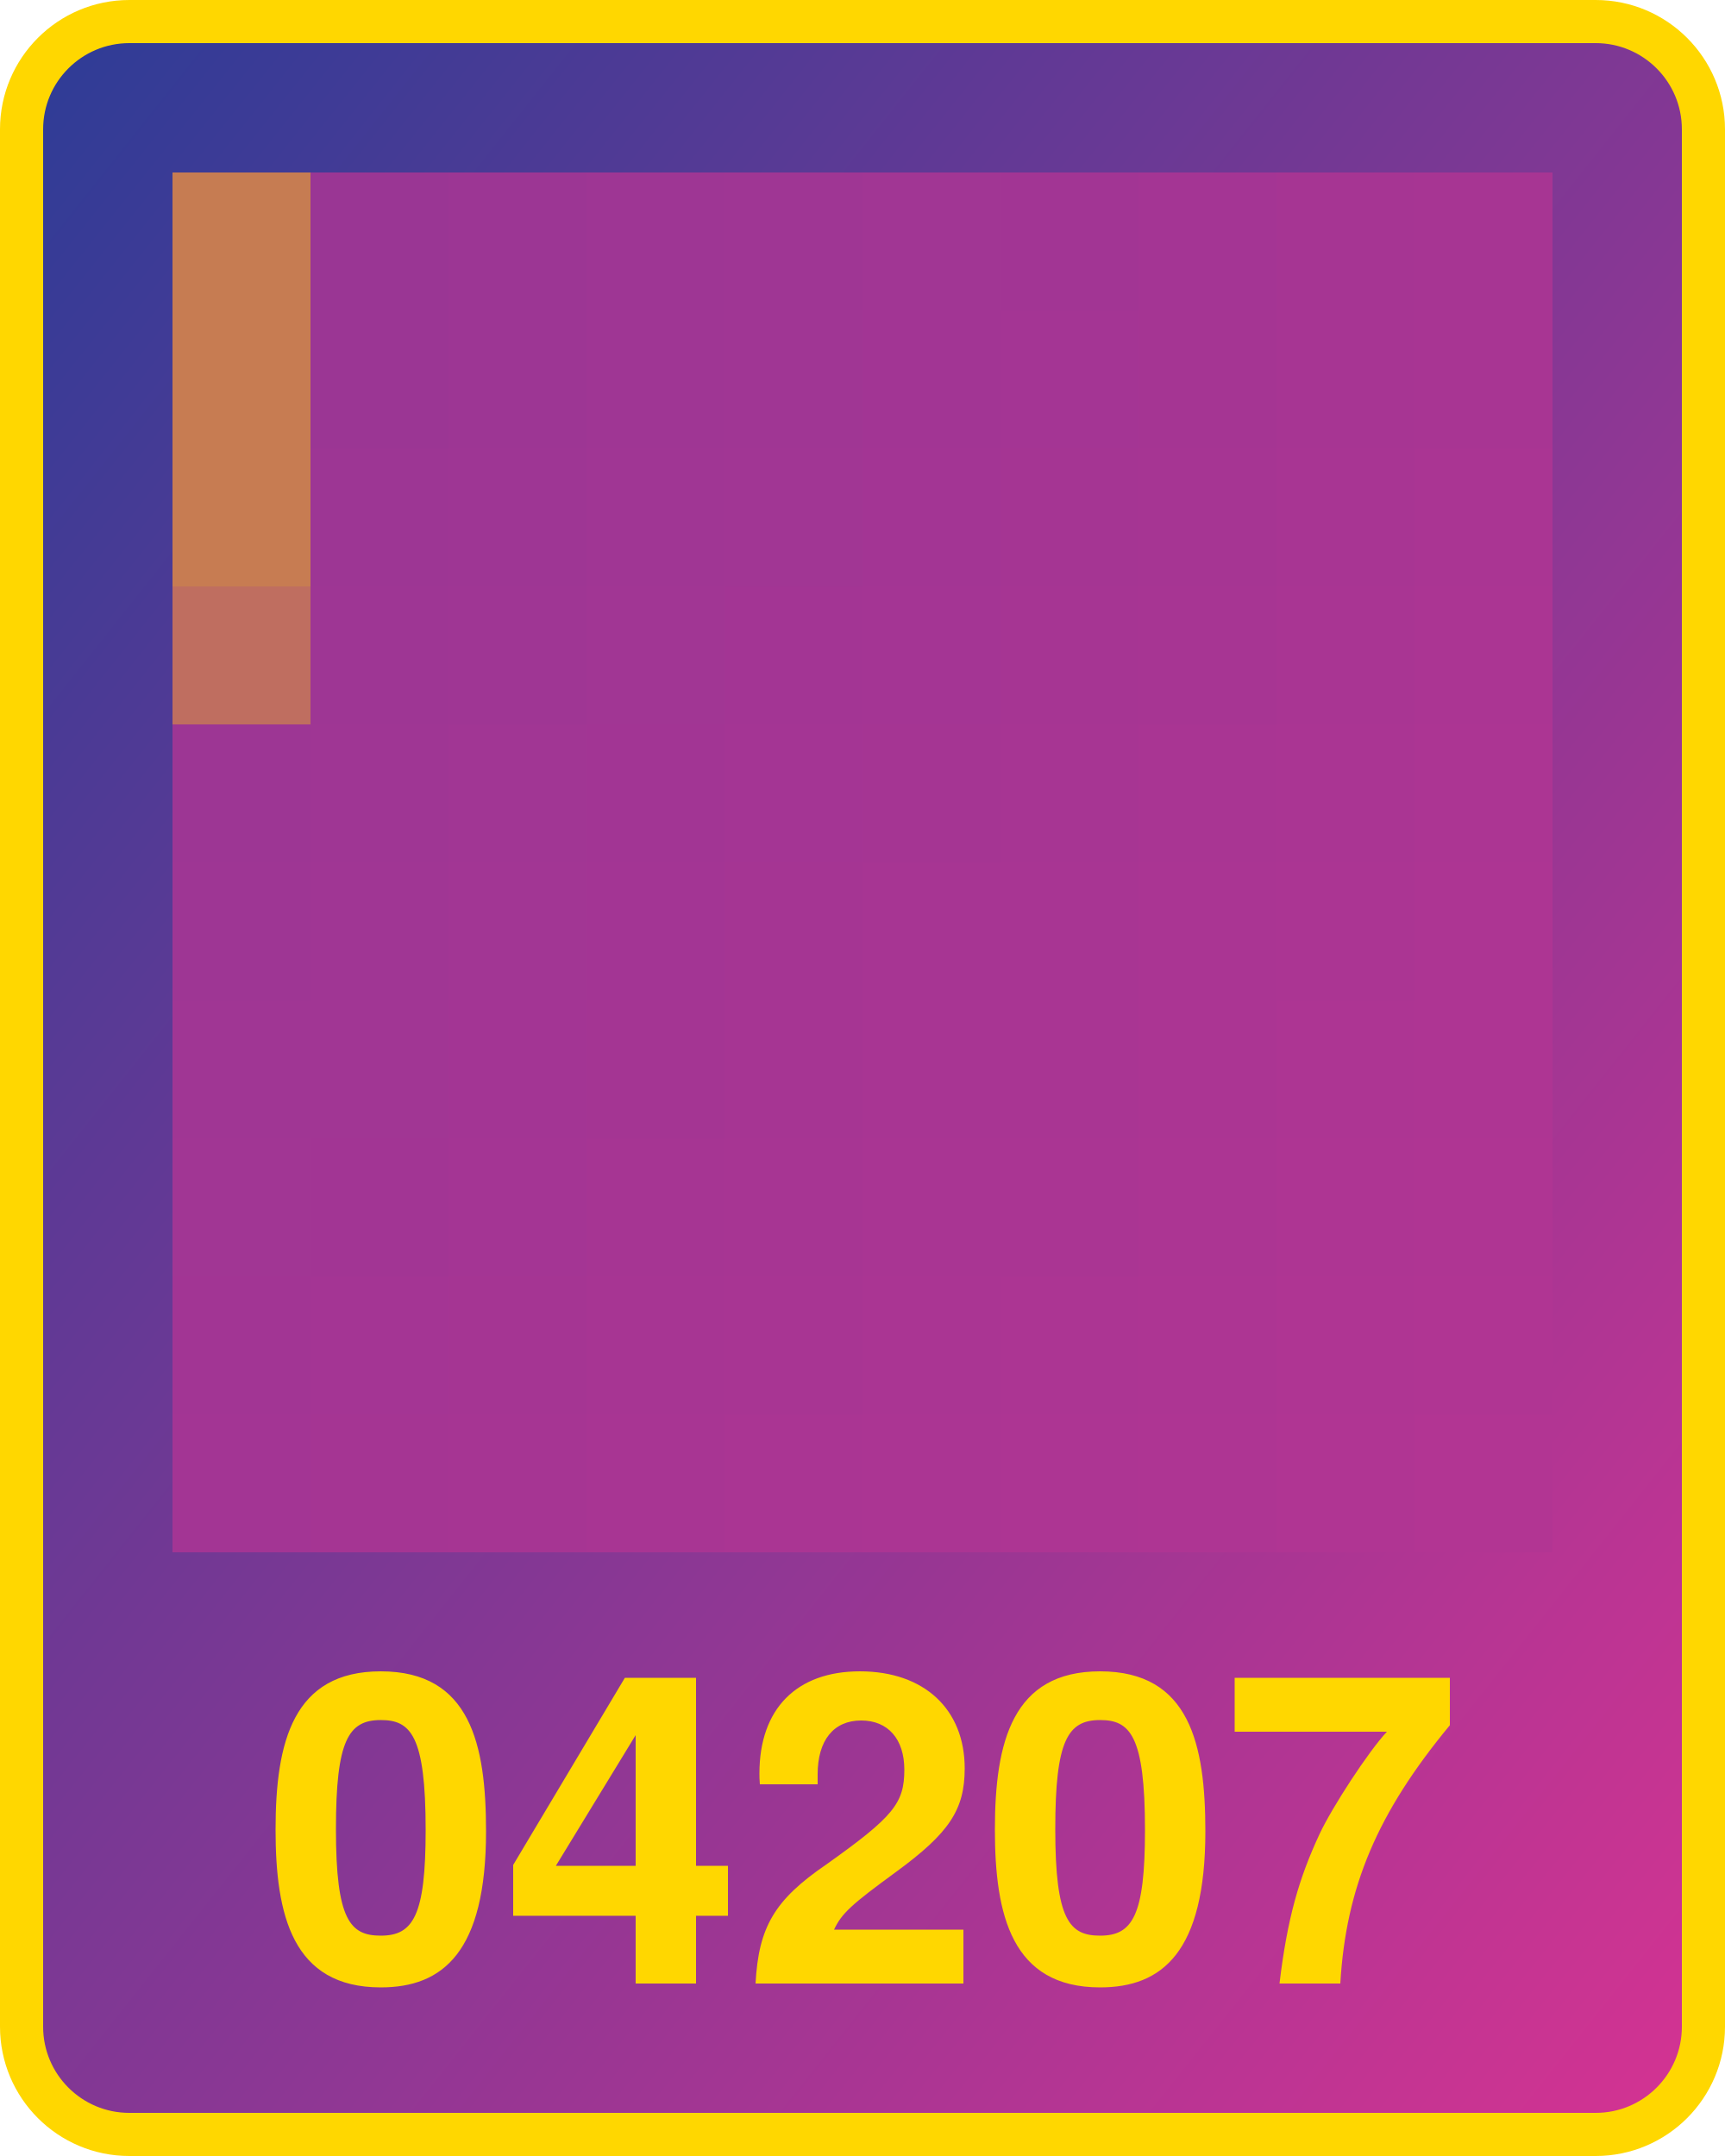
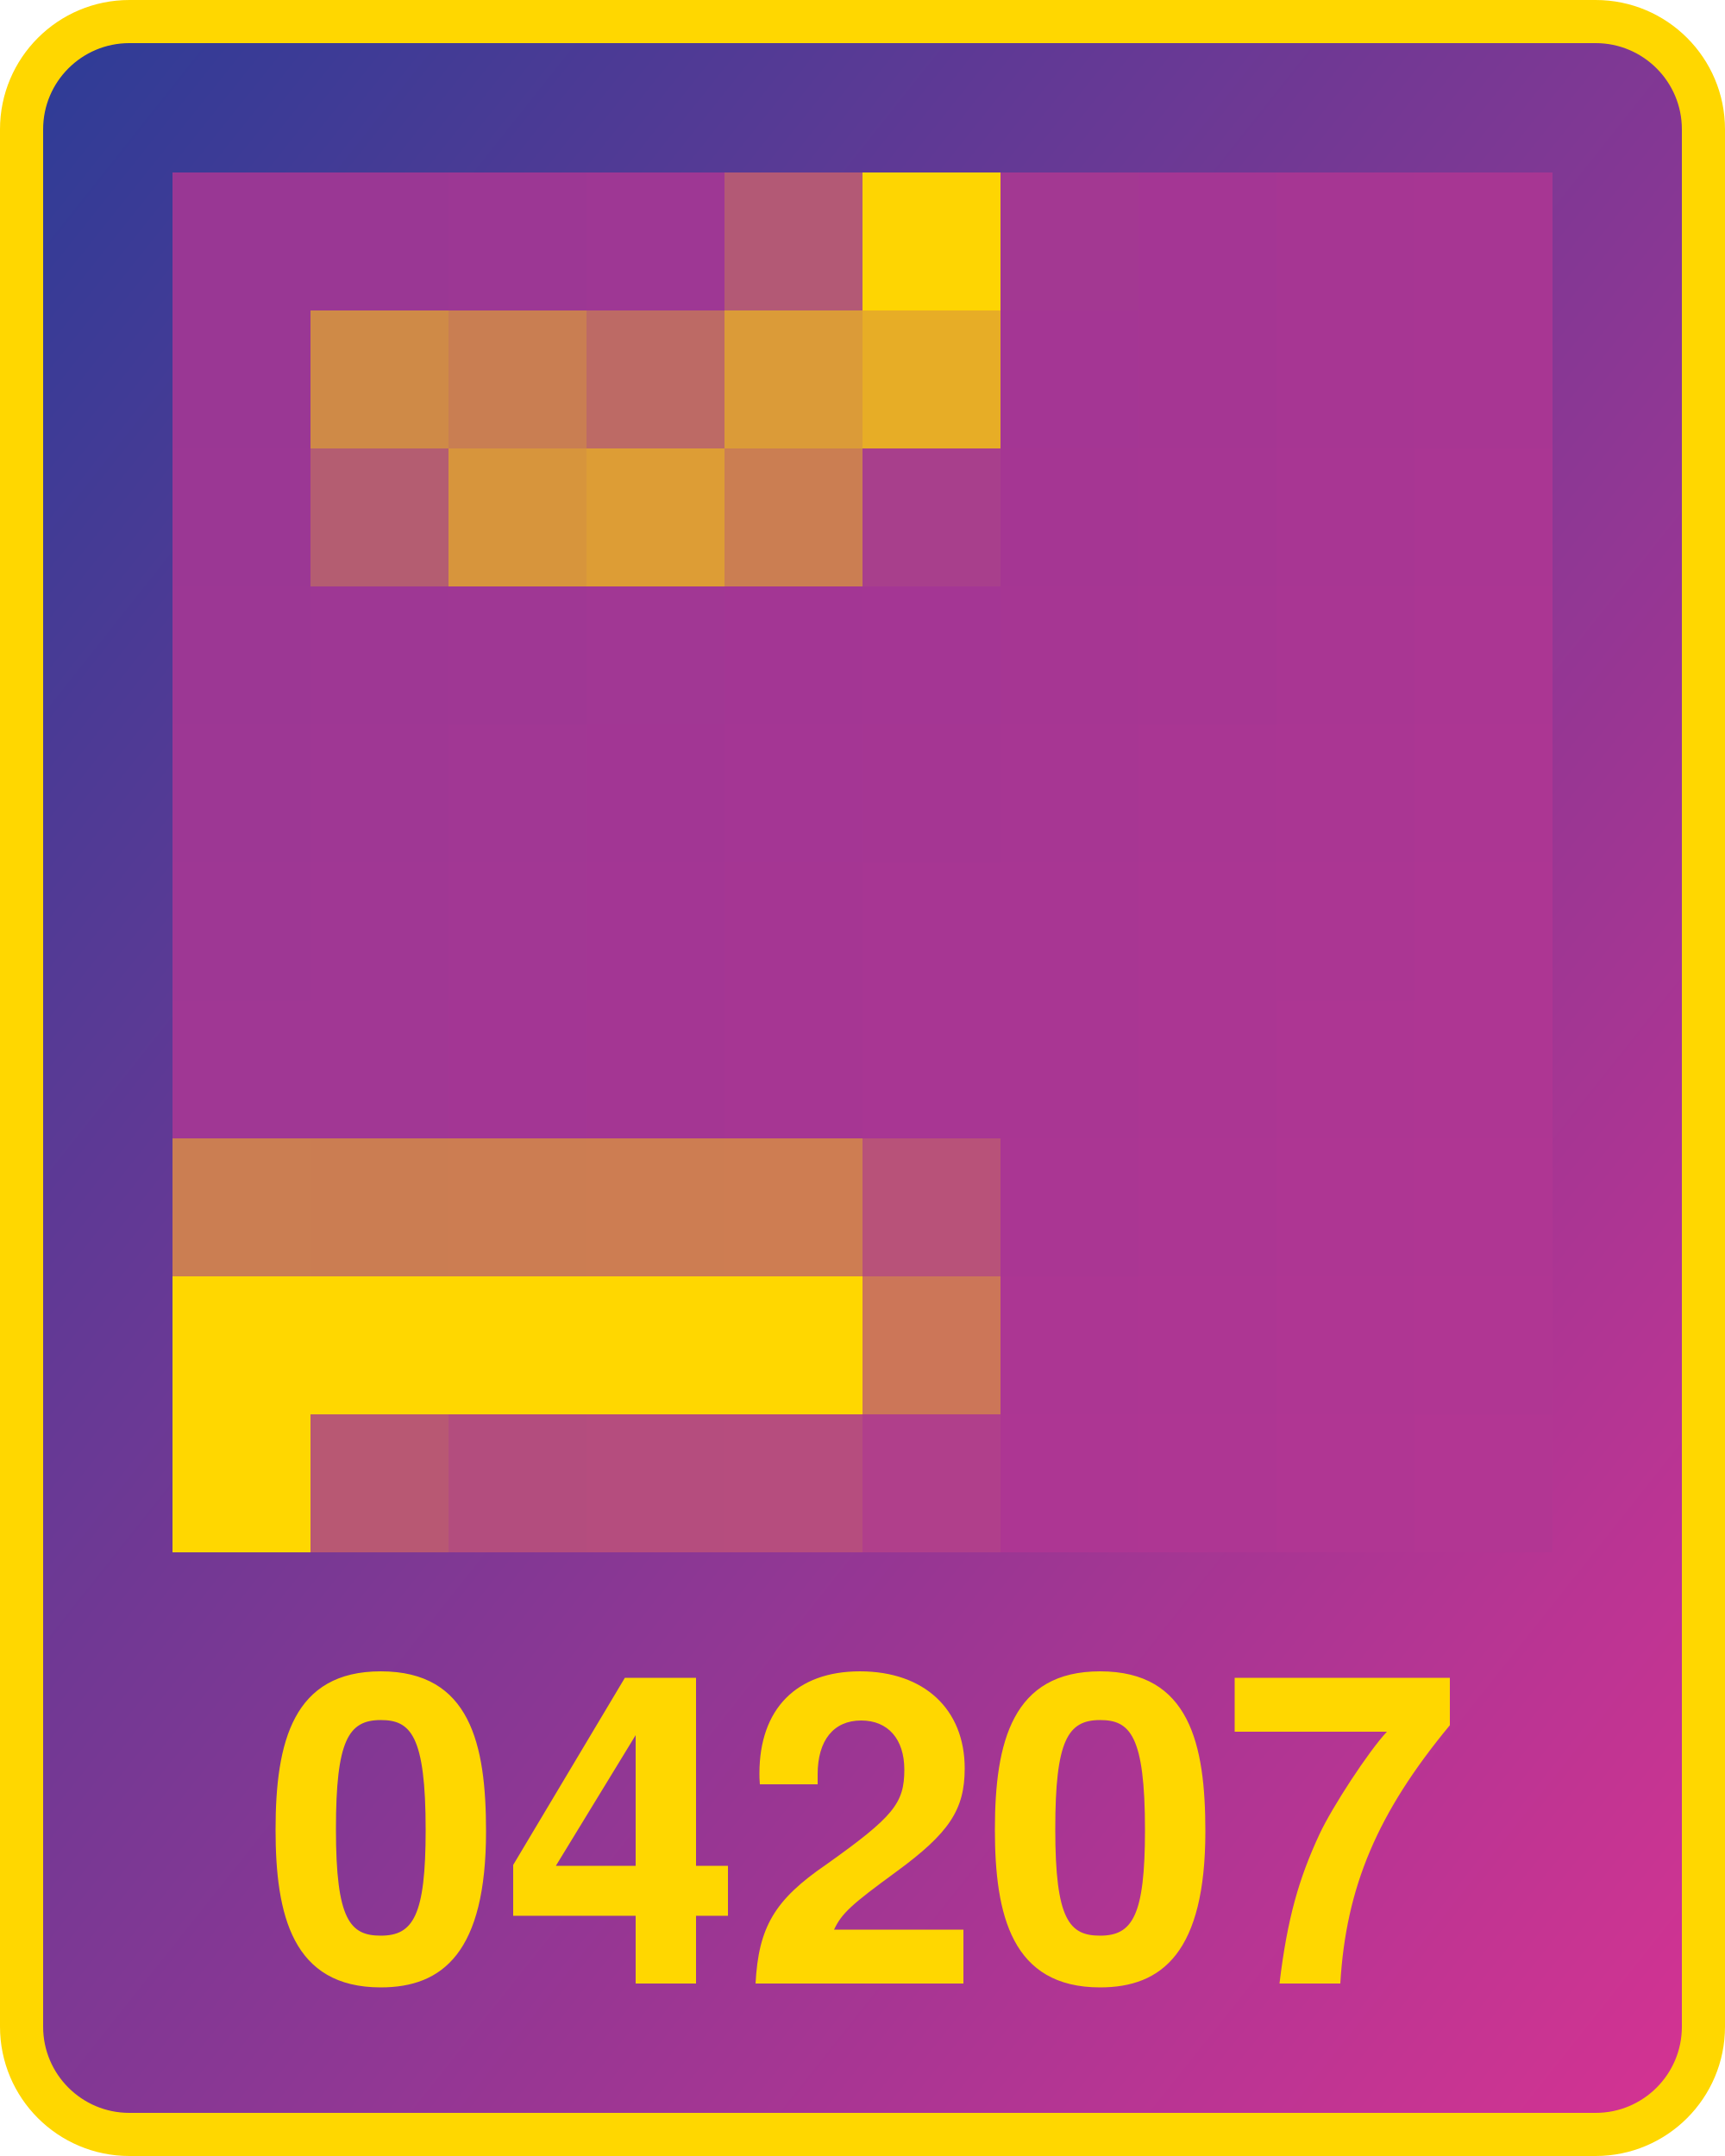
<svg xmlns="http://www.w3.org/2000/svg" width="800" height="1000">
  <defs>
    <linearGradient id="g" x1="0" x2="1" y1="0" y2="1">
      <stop offset="0%" stop-color="#2d3c96" />
      <stop offset="100%" stop-color="#d53392" />
    </linearGradient>
  </defs>
  <rect x="10" y="10" width="780" height="980" fill="url(#g)" rx="50" ry="50" stroke="gold" stroke-width="20" />
  <text x="400" y="920" width="780" text-anchor="middle" style="font:bold 200px 'Helvetica Neue';fill:gold">04207</text>
  <g transform="translate(80 80) scale(64)">
-     <rect x="0" y="0" width="1" height="1" fill="#c67c52" />
-     <rect x="0" y="1" width="1" height="1" fill="#c77c52" />
-     <rect x="0" y="2" width="1" height="1" fill="#c77c52" />
-     <rect x="0" y="3" width="1" height="1" fill="#bf6e60" />
-     <rect x="0" y="4" width="1" height="1" fill="#9d3694" />
-     <rect x="0" y="5" width="1" height="1" fill="#9e3694" />
-     <rect x="0" y="6" width="1" height="1" fill="#a03694" />
-     <rect x="0" y="7" width="1" height="1" fill="#a13694" />
-     <rect x="0" y="8" width="1" height="1" fill="#a23594" />
-     <rect x="0" y="9" width="1" height="1" fill="#a33594" />
-     <rect x="1" y="0" width="1" height="1" fill="#9a3694" />
-     <rect x="1" y="1" width="1" height="1" fill="#9b3694" />
-     <rect x="1" y="2" width="1" height="1" fill="#9d3694" />
-     <rect x="1" y="3" width="1" height="1" fill="#9e3694" />
-     <rect x="1" y="4" width="1" height="1" fill="#9f3694" />
-     <rect x="1" y="5" width="1" height="1" fill="#a03694" />
-     <rect x="1" y="6" width="1" height="1" fill="#a13694" />
-     <rect x="1" y="7" width="1" height="1" fill="#a23594" />
-     <rect x="1" y="8" width="1" height="1" fill="#a43594" />
-     <rect x="1" y="9" width="1" height="1" fill="#a53593" />
-     <rect x="2" y="0" width="1" height="1" fill="#9c3694" />
-     <rect x="2" y="1" width="1" height="1" fill="#9d3694" />
-     <rect x="2" y="2" width="1" height="1" fill="#9e3694" />
-     <rect x="2" y="3" width="1" height="1" fill="#9f3694" />
-     <rect x="2" y="4" width="1" height="1" fill="#a13694" />
-     <rect x="2" y="5" width="1" height="1" fill="#a23694" />
-     <rect x="2" y="6" width="1" height="1" fill="#a33594" />
-     <rect x="2" y="7" width="1" height="1" fill="#a43594" />
-     <rect x="2" y="8" width="1" height="1" fill="#a53593" />
-     <rect x="2" y="9" width="1" height="1" fill="#a63593" />
-     <rect x="3" y="0" width="1" height="1" fill="#9e3694" />
-     <rect x="3" y="1" width="1" height="1" fill="#9f3694" />
-     <rect x="3" y="2" width="1" height="1" fill="#a03694" />
-     <rect x="3" y="3" width="1" height="1" fill="#a13694" />
-     <rect x="3" y="4" width="1" height="1" fill="#a23594" />
-     <rect x="3" y="5" width="1" height="1" fill="#a33594" />
-     <rect x="3" y="6" width="1" height="1" fill="#a43593" />
-     <rect x="3" y="7" width="1" height="1" fill="#a63593" />
-     <rect x="3" y="8" width="1" height="1" fill="#a73593" />
-     <rect x="3" y="9" width="1" height="1" fill="#a83593" />
-     <rect x="4" y="0" width="1" height="1" fill="#9f3694" />
-     <rect x="4" y="1" width="1" height="1" fill="#a03694" />
-     <rect x="4" y="2" width="1" height="1" fill="#a13694" />
-     <rect x="4" y="3" width="1" height="1" fill="#a33594" />
-     <rect x="4" y="4" width="1" height="1" fill="#a43594" />
-     <rect x="4" y="5" width="1" height="1" fill="#a53593" />
-     <rect x="4" y="6" width="1" height="1" fill="#a63593" />
-     <rect x="4" y="7" width="1" height="1" fill="#a73593" />
-     <rect x="4" y="8" width="1" height="1" fill="#a83593" />
-     <rect x="4" y="9" width="1" height="1" fill="#aa3593" />
-     <rect x="5" y="0" width="1" height="1" fill="#a13694" />
-     <rect x="5" y="1" width="1" height="1" fill="#a23594" />
-     <rect x="5" y="2" width="1" height="1" fill="#a33594" />
-     <rect x="5" y="3" width="1" height="1" fill="#a43594" />
-     <rect x="5" y="4" width="1" height="1" fill="#a53593" />
-     <rect x="5" y="5" width="1" height="1" fill="#a73593" />
-     <rect x="5" y="6" width="1" height="1" fill="#a83593" />
-     <rect x="5" y="7" width="1" height="1" fill="#a93593" />
-     <rect x="5" y="8" width="1" height="1" fill="#aa3593" />
-     <rect x="5" y="9" width="1" height="1" fill="#ab3593" />
-     <rect x="6" y="0" width="1" height="1" fill="#a23594" />
-     <rect x="6" y="1" width="1" height="1" fill="#a43594" />
-     <rect x="6" y="2" width="1" height="1" fill="#a53593" />
-     <rect x="6" y="3" width="1" height="1" fill="#a63593" />
-     <rect x="6" y="4" width="1" height="1" fill="#a73593" />
-     <rect x="6" y="5" width="1" height="1" fill="#a83593" />
-     <rect x="6" y="6" width="1" height="1" fill="#a93593" />
-     <rect x="6" y="7" width="1" height="1" fill="#aa3593" />
-     <rect x="6" y="8" width="1" height="1" fill="#ac3593" />
-     <rect x="6" y="9" width="1" height="1" fill="#ad3593" />
-     <rect x="7" y="0" width="1" height="1" fill="#a43594" />
-     <rect x="7" y="1" width="1" height="1" fill="#a53593" />
-     <rect x="7" y="2" width="1" height="1" fill="#a63593" />
-     <rect x="7" y="3" width="1" height="1" fill="#a73593" />
-     <rect x="7" y="4" width="1" height="1" fill="#a93593" />
-     <rect x="7" y="5" width="1" height="1" fill="#aa3593" />
-     <rect x="7" y="6" width="1" height="1" fill="#ab3593" />
-     <rect x="7" y="7" width="1" height="1" fill="#ac3593" />
-     <rect x="7" y="8" width="1" height="1" fill="#ad3593" />
-     <rect x="7" y="9" width="1" height="1" fill="#ae3593" />
-     <rect x="8" y="0" width="1" height="1" fill="#a63593" />
-     <rect x="8" y="1" width="1" height="1" fill="#a73593" />
-     <rect x="8" y="2" width="1" height="1" fill="#a83593" />
-     <rect x="8" y="3" width="1" height="1" fill="#a93593" />
-     <rect x="8" y="4" width="1" height="1" fill="#aa3593" />
-     <rect x="8" y="5" width="1" height="1" fill="#ab3593" />
-     <rect x="8" y="6" width="1" height="1" fill="#ad3593" />
-     <rect x="8" y="7" width="1" height="1" fill="#ae3593" />
-     <rect x="8" y="8" width="1" height="1" fill="#af3593" />
-     <rect x="8" y="9" width="1" height="1" fill="#b03593" />
-     <rect x="9" y="0" width="1" height="1" fill="#a73593" />
-     <rect x="9" y="1" width="1" height="1" fill="#a83593" />
-     <rect x="9" y="2" width="1" height="1" fill="#aa3593" />
-     <rect x="9" y="3" width="1" height="1" fill="#ab3593" />
-     <rect x="9" y="4" width="1" height="1" fill="#ac3593" />
-     <rect x="9" y="5" width="1" height="1" fill="#ad3593" />
-     <rect x="9" y="6" width="1" height="1" fill="#ae3593" />
-     <rect x="9" y="7" width="1" height="1" fill="#af3593" />
-     <rect x="9" y="8" width="1" height="1" fill="#b03593" />
-     <rect x="9" y="9" width="1" height="1" fill="#b23593" />
+     <rect x="0" y="0" width="1" height="1" fill="#993794" />
+     <rect x="0" y="1" width="1" height="1" fill="#9a3794" />
+     <rect x="0" y="2" width="1" height="1" fill="#9b3794" />
+     <rect x="0" y="3" width="1" height="1" fill="#9c3794" />
+     <rect x="0" y="4" width="1" height="1" fill="#9d3794" />
+     <rect x="0" y="5" width="1" height="1" fill="#9e3794" />
+     <rect x="0" y="6" width="1" height="1" fill="#a03794" />
+     <rect x="0" y="7" width="1" height="1" fill="#cb7e52" />
+     <rect x="0" y="8" width="1" height="1" fill="#ffd700" />
+     <rect x="0" y="9" width="1" height="1" fill="#ffd700" />
+     <rect x="1" y="0" width="1" height="1" fill="#9a3794" />
+     <rect x="1" y="1" width="1" height="1" fill="#cf8a47" />
+     <rect x="1" y="2" width="1" height="1" fill="#b45d71" />
+     <rect x="1" y="3" width="1" height="1" fill="#9e3794" />
+     <rect x="1" y="4" width="1" height="1" fill="#9f3794" />
+     <rect x="1" y="5" width="1" height="1" fill="#a03794" />
+     <rect x="1" y="6" width="1" height="1" fill="#a13794" />
+     <rect x="1" y="7" width="1" height="1" fill="#cb7d52" />
+     <rect x="1" y="8" width="1" height="1" fill="#ffd700" />
+     <rect x="1" y="9" width="1" height="1" fill="#b85873" />
+     <rect x="2" y="0" width="1" height="1" fill="#9c3794" />
+     <rect x="2" y="1" width="1" height="1" fill="#c97e52" />
+     <rect x="2" y="2" width="1" height="1" fill="#d7953c" />
+     <rect x="2" y="3" width="1" height="1" fill="#9f3794" />
+     <rect x="2" y="4" width="1" height="1" fill="#a13794" />
+     <rect x="2" y="5" width="1" height="1" fill="#a23794" />
+     <rect x="2" y="6" width="1" height="1" fill="#a33694" />
+     <rect x="2" y="7" width="1" height="1" fill="#cc7d52" />
+     <rect x="2" y="8" width="1" height="1" fill="#ffd700" />
+     <rect x="2" y="9" width="1" height="1" fill="#b34d7e" />
+     <rect x="3" y="0" width="1" height="1" fill="#9e3794" />
+     <rect x="3" y="1" width="1" height="1" fill="#bd6a65" />
+     <rect x="3" y="2" width="1" height="1" fill="#dd9d35" />
+     <rect x="3" y="3" width="1" height="1" fill="#a13794" />
+     <rect x="3" y="4" width="1" height="1" fill="#a23694" />
+     <rect x="3" y="5" width="1" height="1" fill="#a33694" />
+     <rect x="3" y="6" width="1" height="1" fill="#a43693" />
+     <rect x="3" y="7" width="1" height="1" fill="#cd7d52" />
+     <rect x="3" y="8" width="1" height="1" fill="#ffd700" />
+     <rect x="3" y="9" width="1" height="1" fill="#b54d7e" />
+     <rect x="4" y="0" width="1" height="1" fill="#b35975" />
+     <rect x="4" y="1" width="1" height="1" fill="#db9b38" />
+     <rect x="4" y="2" width="1" height="1" fill="#cb7e52" />
+     <rect x="4" y="3" width="1" height="1" fill="#a33694" />
+     <rect x="4" y="4" width="1" height="1" fill="#a43694" />
+     <rect x="4" y="5" width="1" height="1" fill="#a53693" />
+     <rect x="4" y="6" width="1" height="1" fill="#a63693" />
+     <rect x="4" y="7" width="1" height="1" fill="#ce7d52" />
+     <rect x="4" y="8" width="1" height="1" fill="#ffd700" />
+     <rect x="4" y="9" width="1" height="1" fill="#b64d7e" />
+     <rect x="5" y="0" width="1" height="1" fill="#fed502" />
+     <rect x="5" y="1" width="1" height="1" fill="#e7ad26" />
+     <rect x="5" y="2" width="1" height="1" fill="#a83f8c" />
+     <rect x="5" y="3" width="1" height="1" fill="#a43694" />
+     <rect x="5" y="4" width="1" height="1" fill="#a53693" />
+     <rect x="5" y="5" width="1" height="1" fill="#a73693" />
+     <rect x="5" y="6" width="1" height="1" fill="#a83693" />
+     <rect x="5" y="7" width="1" height="1" fill="#b85279" />
+     <rect x="5" y="8" width="1" height="1" fill="#cc7658" />
+     <rect x="5" y="9" width="1" height="1" fill="#b03f8b" />
+     <rect x="6" y="0" width="1" height="1" fill="#a33892" />
+     <rect x="6" y="1" width="1" height="1" fill="#a43694" />
+     <rect x="6" y="2" width="1" height="1" fill="#a53693" />
+     <rect x="6" y="3" width="1" height="1" fill="#a63693" />
+     <rect x="6" y="4" width="1" height="1" fill="#a73693" />
+     <rect x="6" y="5" width="1" height="1" fill="#a83693" />
+     <rect x="6" y="6" width="1" height="1" fill="#a93693" />
+     <rect x="6" y="7" width="1" height="1" fill="#aa3693" />
+     <rect x="6" y="8" width="1" height="1" fill="#ac3693" />
+     <rect x="6" y="9" width="1" height="1" fill="#ad3693" />
+     <rect x="7" y="0" width="1" height="1" fill="#a43694" />
+     <rect x="7" y="1" width="1" height="1" fill="#a53693" />
+     <rect x="7" y="2" width="1" height="1" fill="#a63693" />
+     <rect x="7" y="3" width="1" height="1" fill="#a73693" />
+     <rect x="7" y="4" width="1" height="1" fill="#a93693" />
+     <rect x="7" y="5" width="1" height="1" fill="#aa3693" />
+     <rect x="7" y="6" width="1" height="1" fill="#ab3693" />
+     <rect x="7" y="7" width="1" height="1" fill="#ac3693" />
+     <rect x="7" y="8" width="1" height="1" fill="#ad3693" />
+     <rect x="7" y="9" width="1" height="1" fill="#ae3693" />
+     <rect x="8" y="0" width="1" height="1" fill="#a63693" />
+     <rect x="8" y="1" width="1" height="1" fill="#a73693" />
+     <rect x="8" y="2" width="1" height="1" fill="#a83693" />
+     <rect x="8" y="3" width="1" height="1" fill="#a93693" />
+     <rect x="8" y="4" width="1" height="1" fill="#aa3693" />
+     <rect x="8" y="5" width="1" height="1" fill="#ab3693" />
+     <rect x="8" y="6" width="1" height="1" fill="#ad3693" />
+     <rect x="8" y="7" width="1" height="1" fill="#ae3693" />
+     <rect x="8" y="8" width="1" height="1" fill="#af3693" />
+     <rect x="8" y="9" width="1" height="1" fill="#b03693" />
+     <rect x="9" y="0" width="1" height="1" fill="#a73693" />
+     <rect x="9" y="1" width="1" height="1" fill="#a83693" />
+     <rect x="9" y="2" width="1" height="1" fill="#aa3693" />
+     <rect x="9" y="3" width="1" height="1" fill="#ab3693" />
+     <rect x="9" y="4" width="1" height="1" fill="#ac3693" />
+     <rect x="9" y="5" width="1" height="1" fill="#ad3693" />
+     <rect x="9" y="6" width="1" height="1" fill="#ae3693" />
+     <rect x="9" y="7" width="1" height="1" fill="#af3693" />
+     <rect x="9" y="8" width="1" height="1" fill="#b03693" />
+     <rect x="9" y="9" width="1" height="1" fill="#b23693" />
  </g>
</svg>
